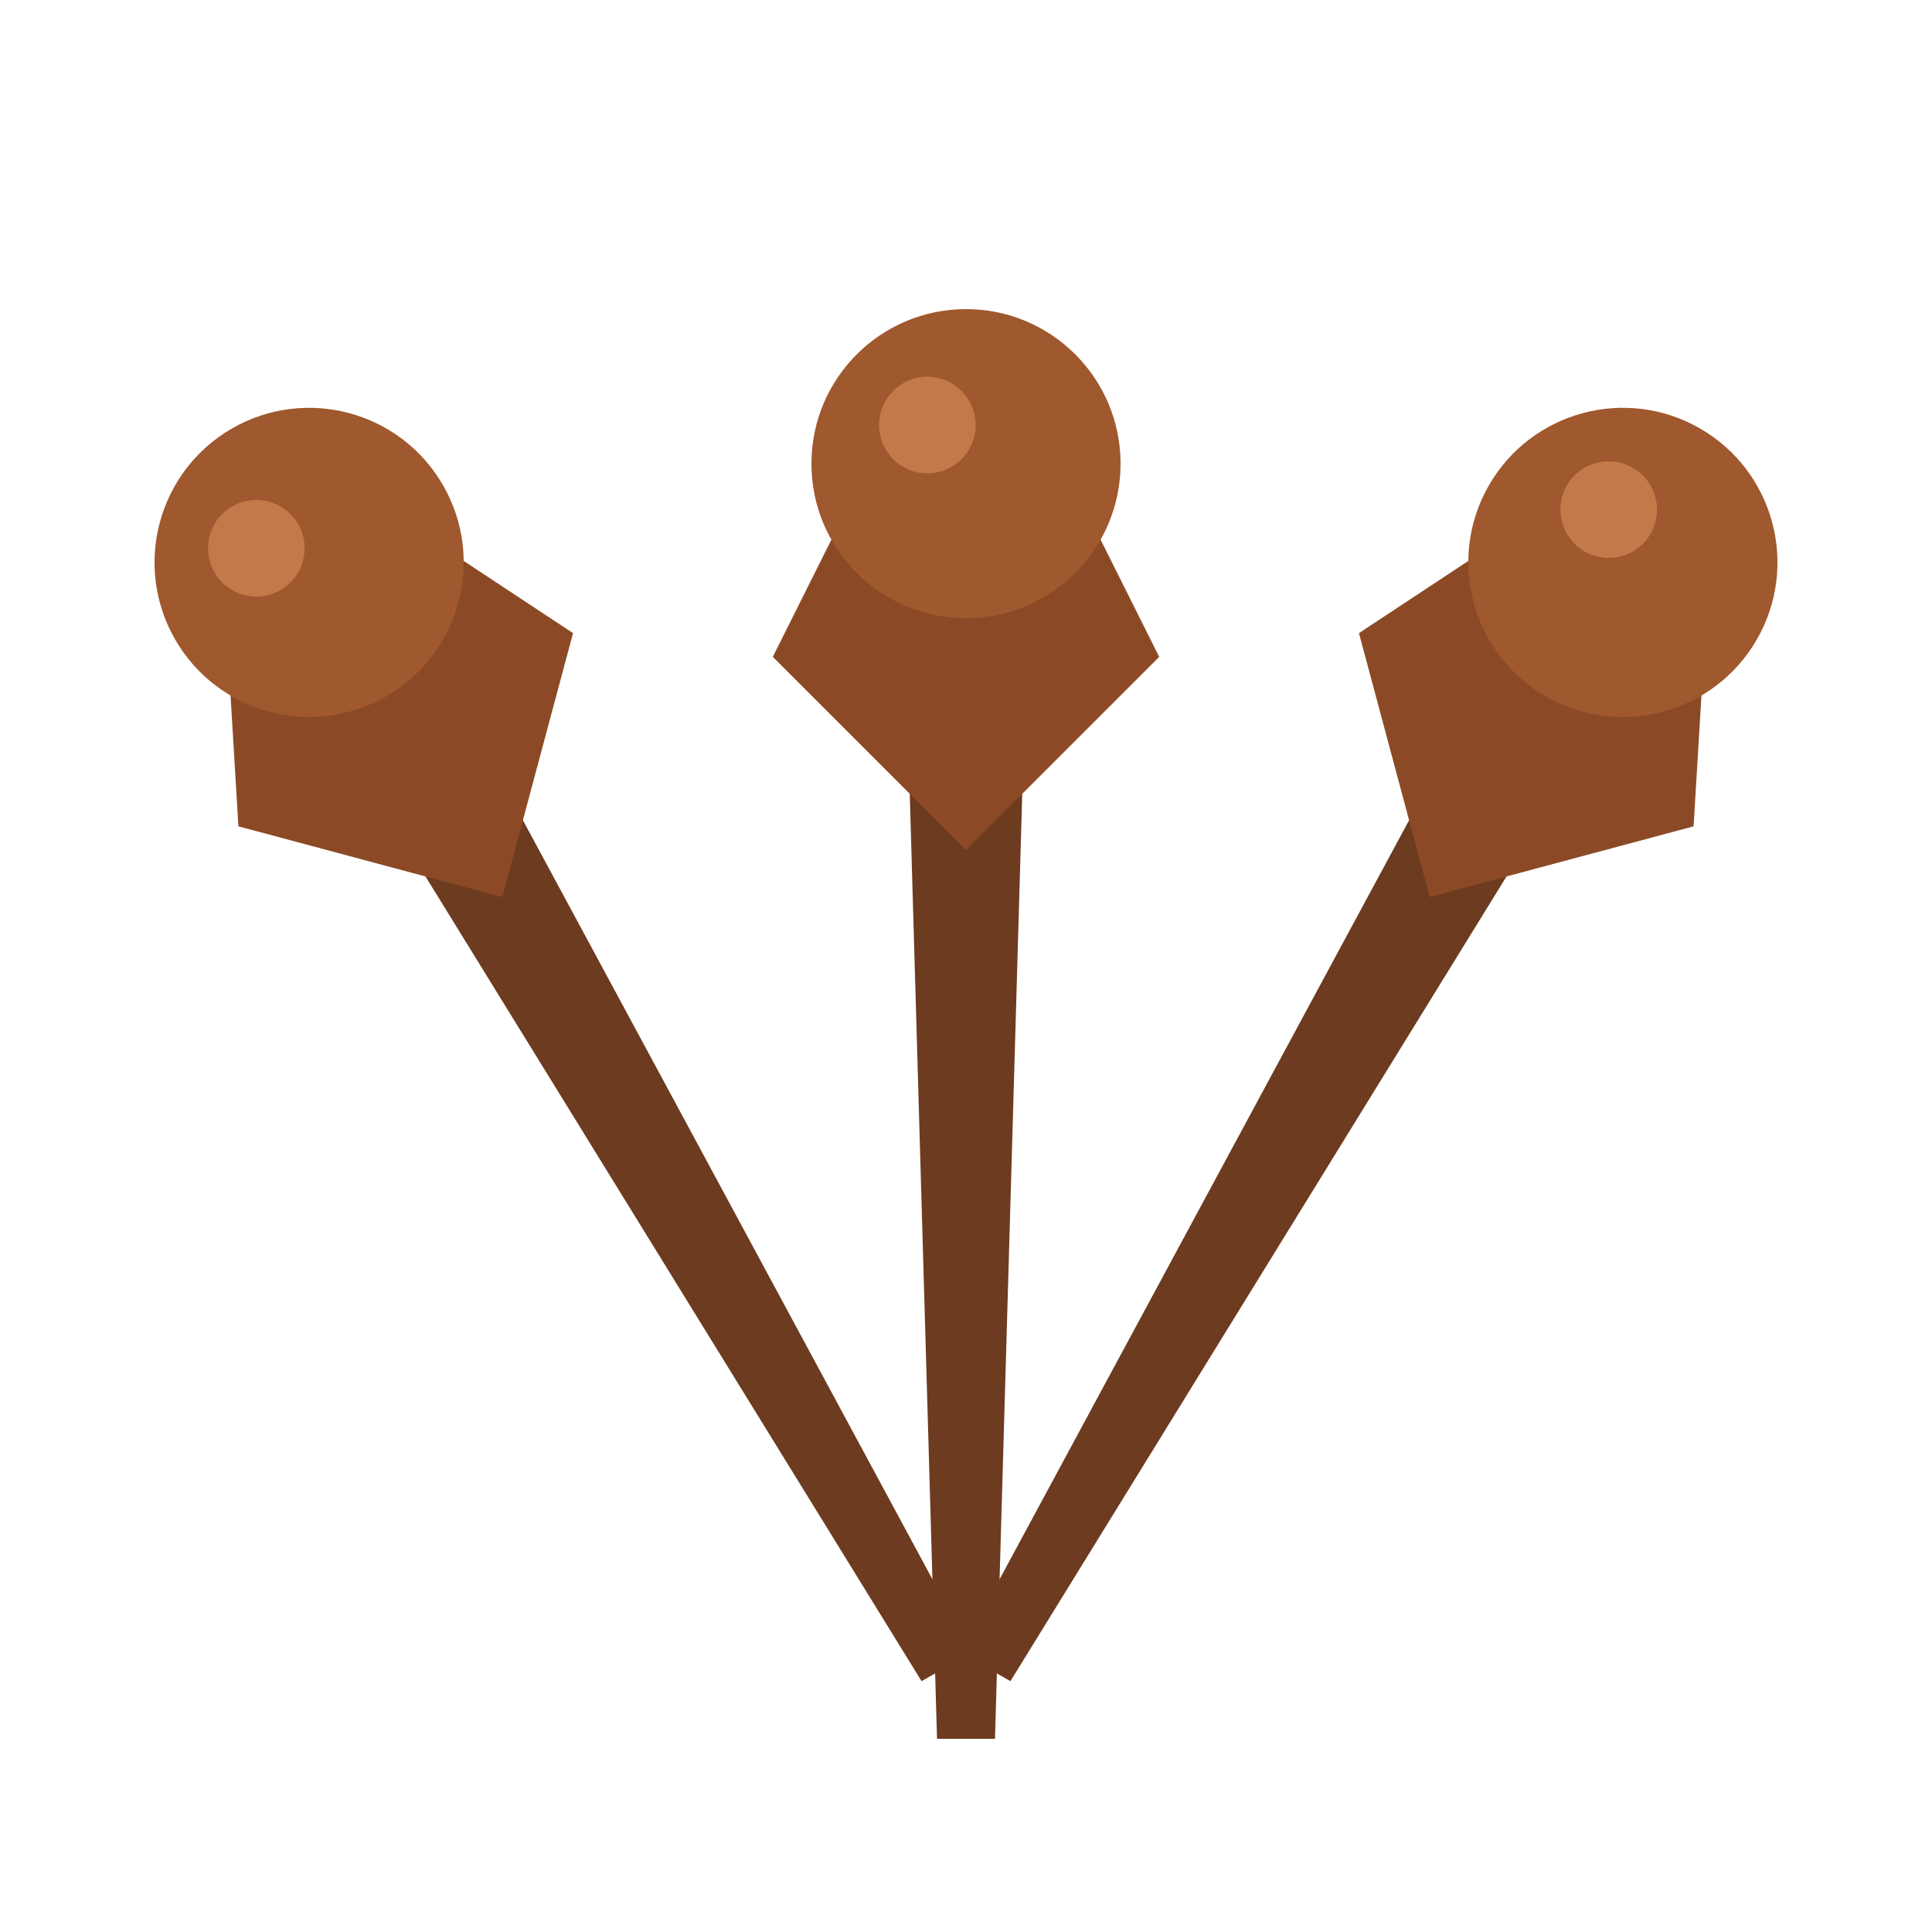
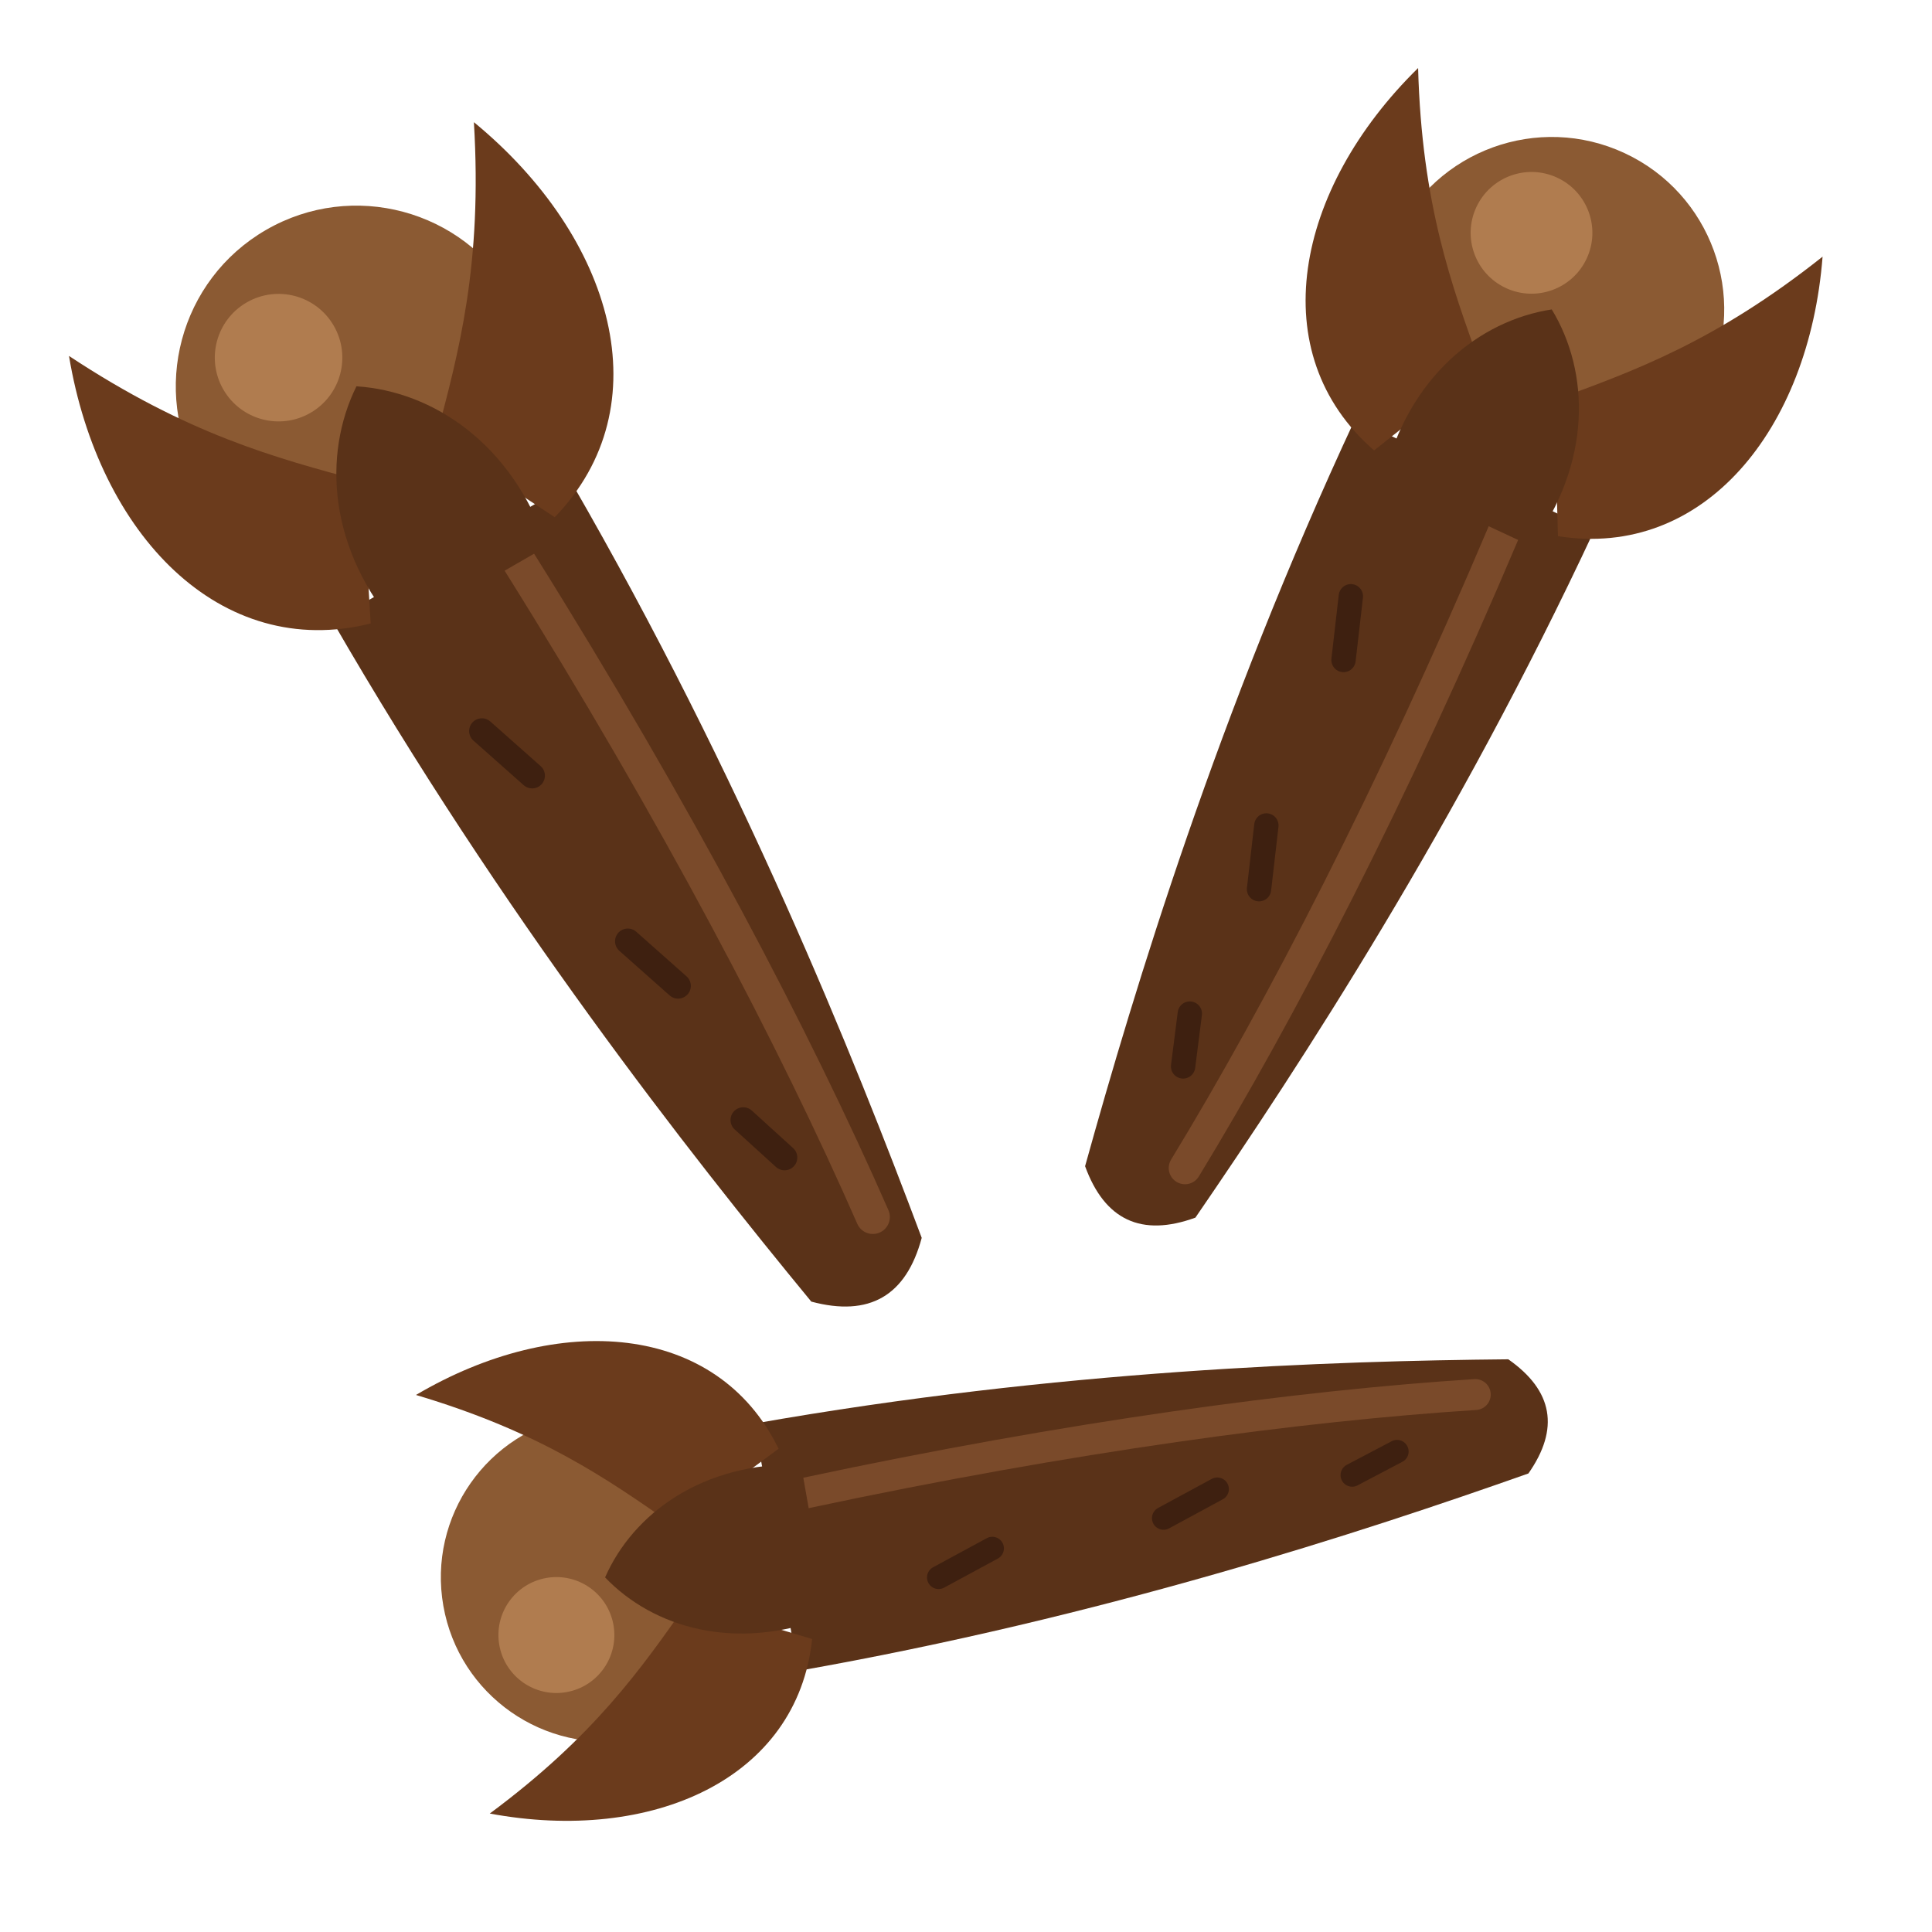
<svg xmlns="http://www.w3.org/2000/svg" viewBox="0 0 100 100">
  <defs>
    <g id="c">
-       <path d="M47 34L53 34L51.5 86L48.5 86Z" fill="#6D3B1F" />
-       <path d="M40 30L50 40L60 30L56 22L50 26L44 22Z" fill="#8B4A25" />
-       <circle cx="50" cy="20" r="8" fill="#A0582E" />
-       <circle cx="48" cy="18" r="2.5" fill="#C27A4A" />
+       <path d="M-6.5 -12C-6.5 4-4.5 18-3 27Q0 30 3 27C4.5 18 6.5 4 6.5-12Z" fill="#5A3218" />
+       <path d="M2.5-10C3 4 2.5 16 1.5 25" stroke="#7A4A2A" stroke-width="1.6" fill="none" stroke-linecap="round" />
+       <path d="M-3-4l1 3M-2 8l1 3M-1.5 18l.8 2.5" stroke="#3E2010" stroke-width="1.2" stroke-linecap="round" />
+       <circle cx="0" cy="-21" r="8.5" fill="#8B5A33" />
+       <circle cx="-2.5" cy="-24" r="3" fill="#B07C4F" />
+       <path d="M-5-11C-12-13-14-21-11-29C-8-23-5-20-2-17Z" fill="#6B3B1C" />
+       <path d="M5-11C12-13 14-21 11-29C8-23 5-20 2-17Z" fill="#6B3B1C" />
+       <path d="M-4-10C-5-15-3-19 0-21C3-19 5-15 4-10Z" fill="#5A3218" />
    </g>
  </defs>
-   <use href="#c" transform="rotate(-30 50 88)" />
-   <use href="#c" transform="rotate(30 50 88)" />
-   <use href="#c" transform="translate(0 4)" />
+   <use href="#c" transform="translate(30 40) rotate(-30) scale(1.1)" />
+   <use href="#c" transform="translate(71 36) rotate(25) scale(1.05)" />
+   <use href="#c" transform="translate(52 78) rotate(-100)" />
</svg>
